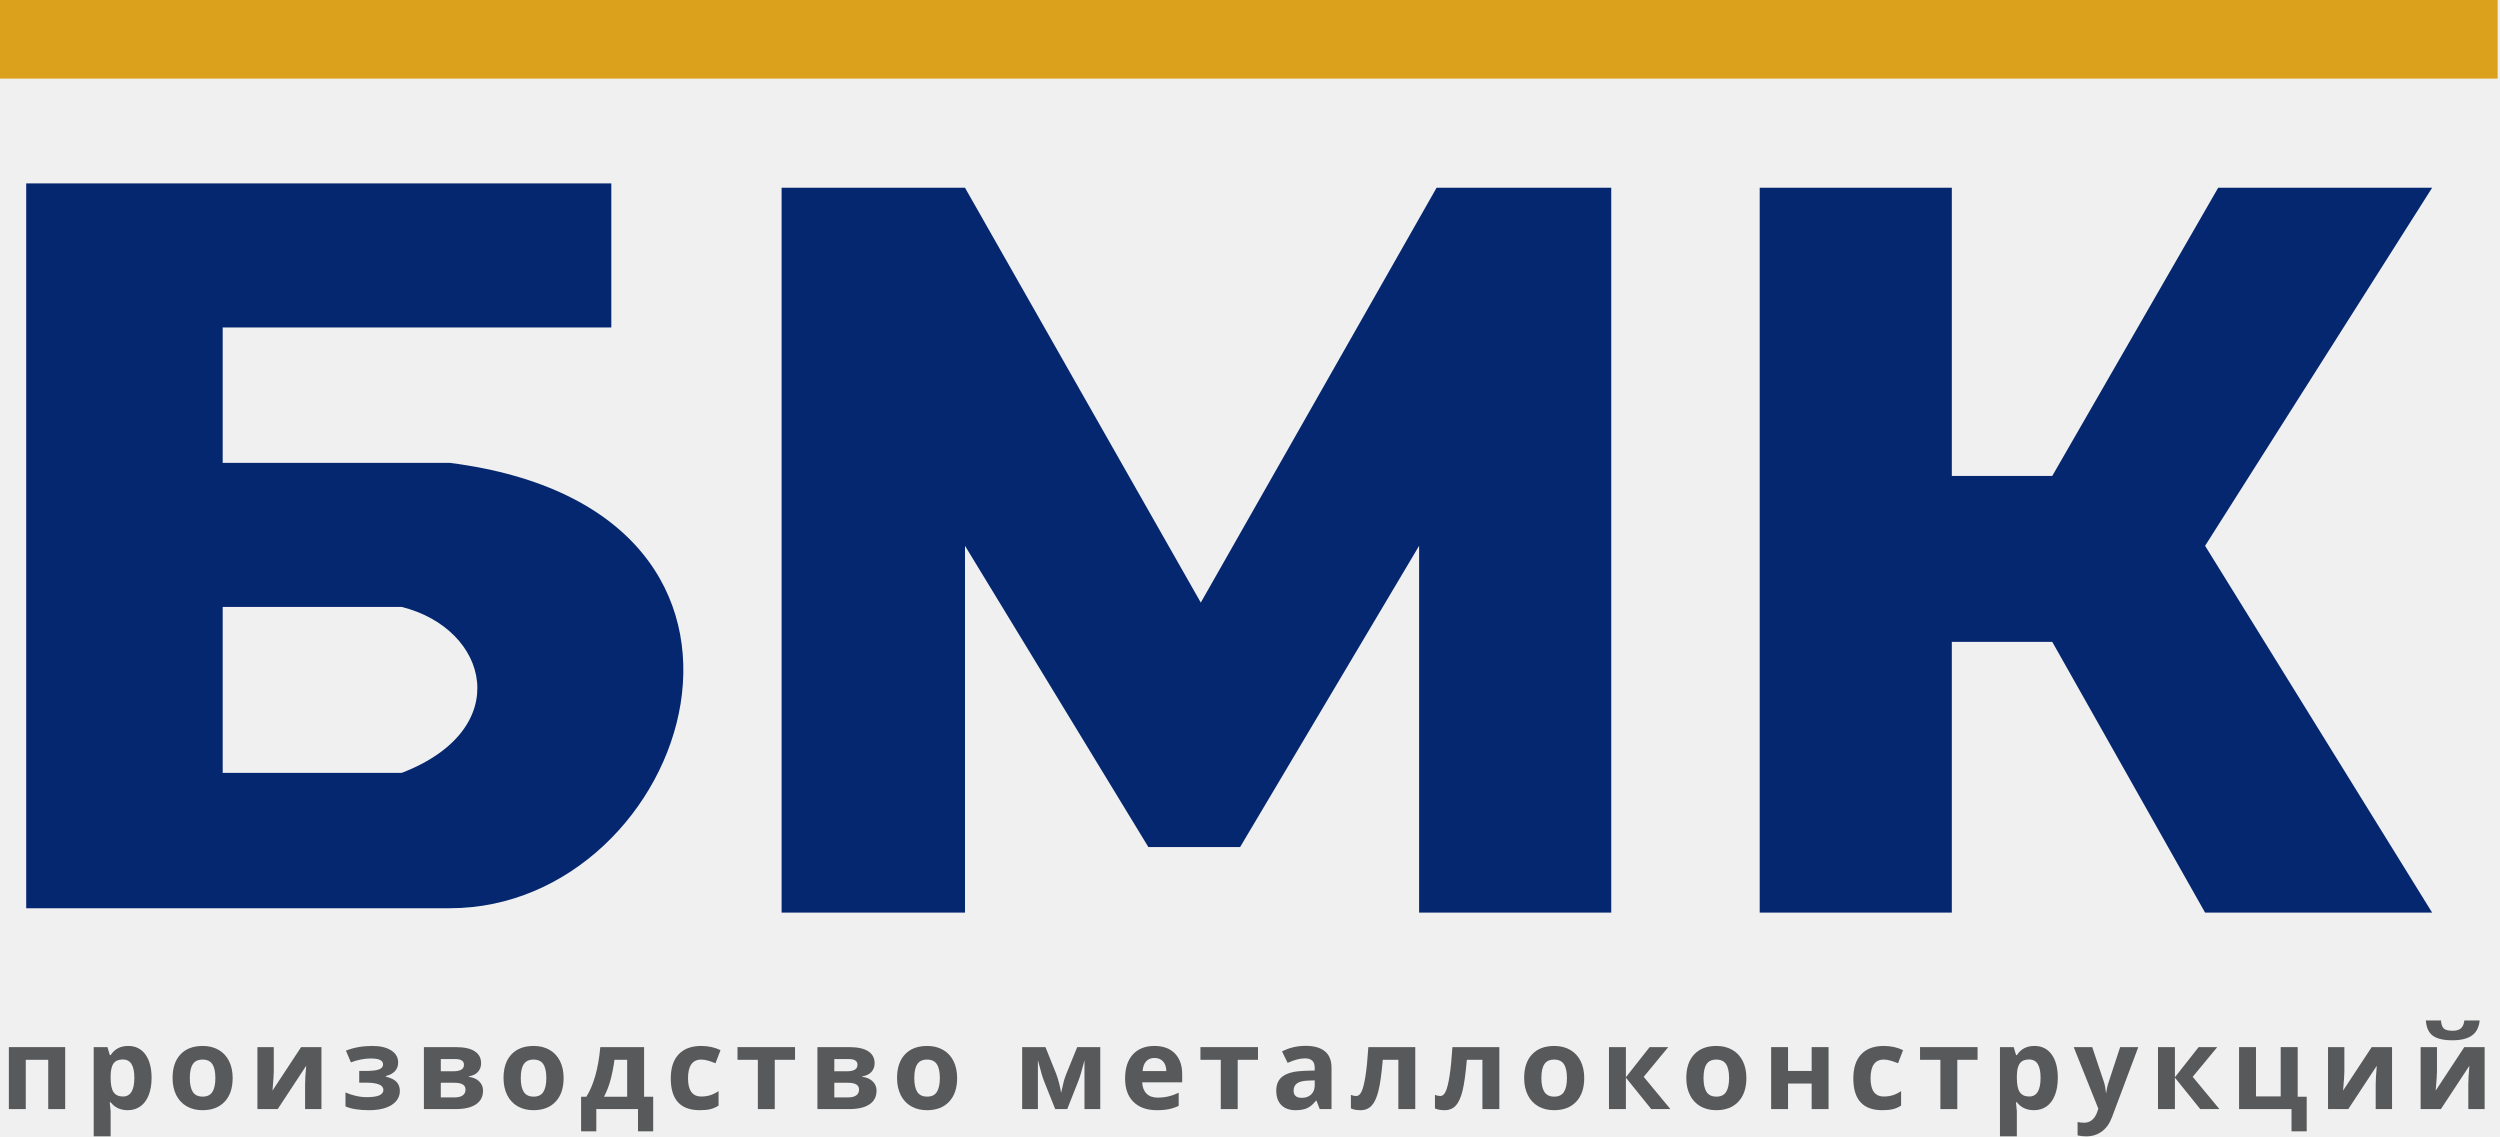
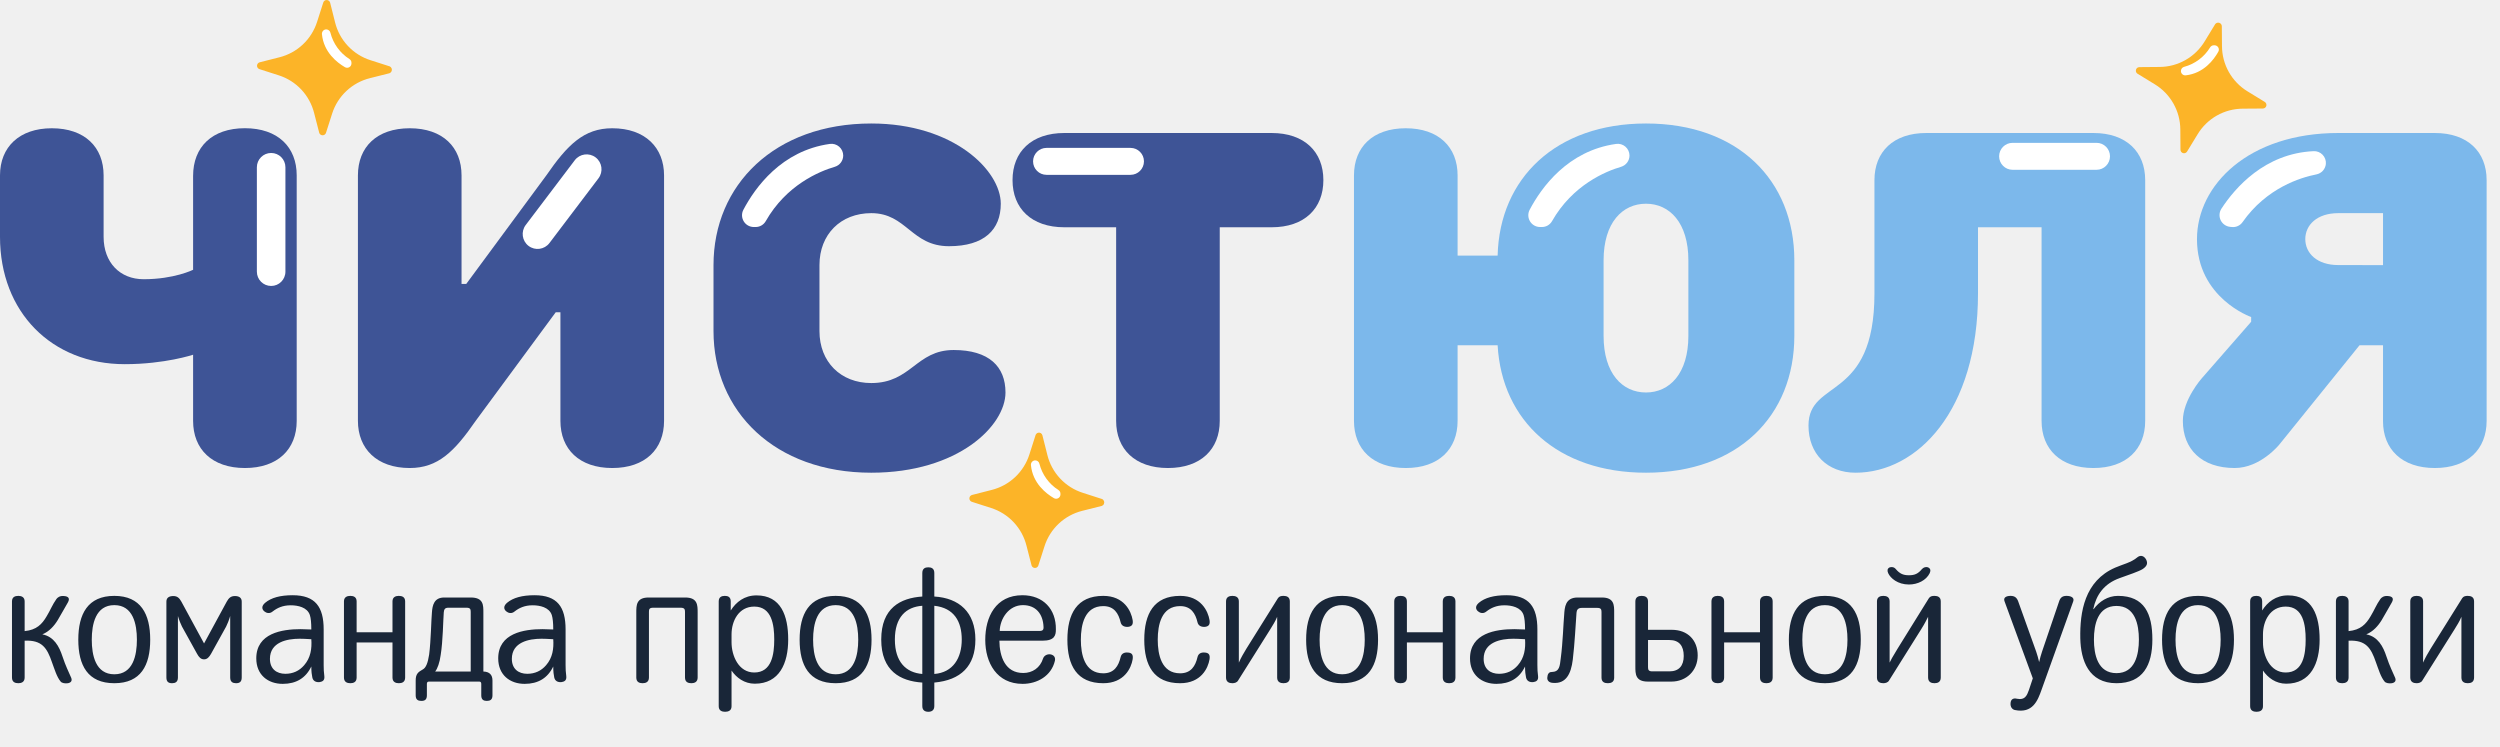
- <svg xmlns="http://www.w3.org/2000/svg" width="143" height="65" viewBox="0 0 143 65" fill="none">
-   <path d="M111.644 10.74H100.655V52.201H111.644V36.715H117.389L126.131 52.201H139.118L126.131 31.22L139.118 10.74H126.88L117.389 27.224H111.644V10.74Z" fill="#052770" />
-   <path d="M55.198 52.201H44.708V10.74H55.198L68.685 34.467L82.172 10.74H92.163V52.201H81.173V31.22L70.933 48.454H65.688L55.198 31.22V52.201Z" fill="#052770" />
-   <path fill-rule="evenodd" clip-rule="evenodd" d="M12.738 18.732H34.967V10.49H1.499V51.951H25.726C39.463 51.951 47.205 29.222 25.726 26.475H12.738V18.732ZM12.738 34.717V44.208H22.978C29.472 41.711 27.974 35.966 22.978 34.717H12.738Z" fill="#052770" />
-   <path d="M0 0V4.496H142.865V0H0Z" fill="#DBA11C" />
-   <path d="M3.729 59.895V63.44H2.759V60.621H1.474V63.44H0.507V59.895H3.729Z" fill="#58595A" />
-   <path d="M7.307 63.503C6.891 63.503 6.564 63.352 6.328 63.05H6.277C6.311 63.346 6.328 63.517 6.328 63.564V65H5.36V59.895H6.147L6.283 60.355H6.328C6.554 60.004 6.889 59.828 7.333 59.828C7.751 59.828 8.079 59.99 8.316 60.313C8.552 60.637 8.671 61.086 8.671 61.661C8.671 62.039 8.615 62.368 8.503 62.647C8.393 62.926 8.235 63.139 8.03 63.285C7.825 63.43 7.584 63.503 7.307 63.503ZM7.022 60.602C6.783 60.602 6.609 60.676 6.499 60.824C6.389 60.97 6.332 61.212 6.328 61.55V61.655C6.328 62.035 6.384 62.308 6.496 62.473C6.61 62.638 6.789 62.72 7.035 62.72C7.468 62.72 7.685 62.363 7.685 61.648C7.685 61.3 7.631 61.039 7.523 60.865C7.417 60.69 7.25 60.602 7.022 60.602Z" fill="#58595A" />
-   <path d="M10.857 61.661C10.857 62.012 10.914 62.277 11.028 62.457C11.145 62.637 11.333 62.727 11.593 62.727C11.851 62.727 12.036 62.638 12.148 62.46C12.262 62.281 12.319 62.014 12.319 61.661C12.319 61.31 12.262 61.047 12.148 60.872C12.034 60.696 11.847 60.608 11.587 60.608C11.329 60.608 11.143 60.696 11.028 60.872C10.914 61.045 10.857 61.308 10.857 61.661ZM13.308 61.661C13.308 62.238 13.156 62.69 12.852 63.015C12.547 63.341 12.123 63.503 11.58 63.503C11.24 63.503 10.94 63.429 10.68 63.281C10.42 63.131 10.22 62.917 10.08 62.638C9.941 62.359 9.871 62.033 9.871 61.661C9.871 61.082 10.022 60.632 10.325 60.31C10.627 59.989 11.052 59.828 11.599 59.828C11.94 59.828 12.24 59.902 12.5 60.05C12.76 60.198 12.96 60.411 13.099 60.688C13.239 60.965 13.308 61.289 13.308 61.661Z" fill="#58595A" />
-   <path d="M15.66 59.895V61.297C15.66 61.444 15.635 61.806 15.587 62.381L17.223 59.895H18.387V63.44H17.451V62.026C17.451 61.774 17.472 61.419 17.515 60.96L15.885 63.44H14.724V59.895H15.66Z" fill="#58595A" />
-   <path d="M20.903 61.258C21.269 61.258 21.527 61.229 21.68 61.17C21.834 61.111 21.911 61.016 21.911 60.887C21.911 60.773 21.855 60.688 21.743 60.631C21.631 60.574 21.446 60.545 21.188 60.545C21.026 60.545 20.84 60.565 20.633 60.605C20.428 60.645 20.241 60.7 20.072 60.77L19.787 60.095C20.038 60 20.282 59.932 20.519 59.892C20.756 59.849 21.02 59.828 21.312 59.828C21.754 59.828 22.108 59.913 22.374 60.082C22.64 60.251 22.774 60.48 22.774 60.77C22.774 61.17 22.538 61.43 22.067 61.55V61.582C22.356 61.654 22.562 61.756 22.685 61.889C22.81 62.02 22.872 62.193 22.872 62.406C22.872 62.622 22.802 62.813 22.663 62.98C22.523 63.147 22.321 63.276 22.057 63.367C21.793 63.458 21.482 63.503 21.125 63.503C20.533 63.503 20.078 63.43 19.761 63.285V62.486C19.943 62.57 20.142 62.637 20.358 62.685C20.575 62.734 20.785 62.758 20.988 62.758C21.303 62.758 21.539 62.723 21.696 62.654C21.852 62.582 21.93 62.48 21.93 62.349C21.93 62.205 21.848 62.1 21.683 62.032C21.518 61.962 21.264 61.928 20.922 61.928H20.548V61.258H20.903Z" fill="#58595A" />
-   <path d="M27.519 60.824C27.519 61.014 27.459 61.177 27.338 61.312C27.22 61.446 27.044 61.531 26.812 61.569V61.594C27.063 61.624 27.262 61.711 27.408 61.855C27.556 61.996 27.63 62.172 27.63 62.381C27.63 62.725 27.495 62.989 27.224 63.17C26.953 63.35 26.567 63.44 26.064 63.44H24.247V59.895H26.064C26.55 59.895 26.913 59.974 27.154 60.133C27.397 60.289 27.519 60.52 27.519 60.824ZM26.628 62.33C26.628 62.191 26.574 62.09 26.466 62.029C26.358 61.965 26.197 61.934 25.981 61.934H25.214V62.771H26C26.205 62.771 26.361 62.733 26.466 62.657C26.574 62.578 26.628 62.47 26.628 62.33ZM26.539 60.9C26.539 60.684 26.368 60.577 26.026 60.577H25.214V61.278H25.915C26.12 61.278 26.275 61.248 26.381 61.189C26.486 61.13 26.539 61.033 26.539 60.9Z" fill="#58595A" />
-   <path d="M29.788 61.661C29.788 62.012 29.845 62.277 29.959 62.457C30.075 62.637 30.264 62.727 30.523 62.727C30.781 62.727 30.966 62.638 31.078 62.46C31.193 62.281 31.25 62.014 31.25 61.661C31.25 61.31 31.193 61.047 31.078 60.872C30.964 60.696 30.777 60.608 30.517 60.608C30.259 60.608 30.073 60.696 29.959 60.872C29.845 61.045 29.788 61.308 29.788 61.661ZM32.239 61.661C32.239 62.238 32.087 62.69 31.782 63.015C31.478 63.341 31.054 63.503 30.511 63.503C30.171 63.503 29.87 63.429 29.61 63.281C29.35 63.131 29.151 62.917 29.011 62.638C28.872 62.359 28.802 62.033 28.802 61.661C28.802 61.082 28.953 60.632 29.255 60.31C29.558 59.989 29.982 59.828 30.53 59.828C30.87 59.828 31.17 59.902 31.43 60.05C31.69 60.198 31.89 60.411 32.03 60.688C32.169 60.965 32.239 61.289 32.239 61.661Z" fill="#58595A" />
-   <path d="M35.874 62.733V60.621H35.148C35.096 61.014 35.023 61.387 34.93 61.74C34.839 62.093 34.712 62.424 34.549 62.733H35.874ZM37.362 64.712H36.493V63.44H34.108V64.712H33.239V62.733H33.538C33.74 62.418 33.911 62.02 34.048 61.541C34.185 61.061 34.282 60.512 34.337 59.895H36.842V62.733H37.362V64.712Z" fill="#58595A" />
-   <path d="M40.024 63.503C38.92 63.503 38.368 62.898 38.368 61.687C38.368 61.084 38.519 60.624 38.819 60.307C39.119 59.988 39.549 59.828 40.109 59.828C40.519 59.828 40.887 59.909 41.213 60.069L40.927 60.818C40.775 60.756 40.633 60.707 40.502 60.669C40.371 60.629 40.24 60.608 40.109 60.608C39.606 60.608 39.355 60.966 39.355 61.68C39.355 62.373 39.606 62.72 40.109 62.72C40.295 62.72 40.468 62.696 40.626 62.647C40.785 62.596 40.943 62.518 41.102 62.413V63.24C40.945 63.34 40.787 63.408 40.626 63.446C40.468 63.484 40.267 63.503 40.024 63.503Z" fill="#58595A" />
-   <path d="M45.476 59.895V60.621H44.316V63.44H43.349V60.621H42.185V59.895H45.476Z" fill="#58595A" />
-   <path d="M50.028 60.824C50.028 61.014 49.968 61.177 49.847 61.312C49.729 61.446 49.553 61.531 49.321 61.569V61.594C49.572 61.624 49.771 61.711 49.917 61.855C50.065 61.996 50.139 62.172 50.139 62.381C50.139 62.725 50.004 62.989 49.733 63.17C49.463 63.35 49.076 63.44 48.573 63.44H46.756V59.895H48.573C49.059 59.895 49.422 59.974 49.663 60.133C49.907 60.289 50.028 60.52 50.028 60.824ZM49.137 62.33C49.137 62.191 49.083 62.09 48.975 62.029C48.867 61.965 48.706 61.934 48.49 61.934H47.723V62.771H48.509C48.714 62.771 48.87 62.733 48.975 62.657C49.083 62.578 49.137 62.47 49.137 62.33ZM49.048 60.9C49.048 60.684 48.877 60.577 48.535 60.577H47.723V61.278H48.424C48.629 61.278 48.784 61.248 48.89 61.189C48.995 61.13 49.048 61.033 49.048 60.9Z" fill="#58595A" />
-   <path d="M52.297 61.661C52.297 62.012 52.354 62.277 52.468 62.457C52.584 62.637 52.773 62.727 53.033 62.727C53.291 62.727 53.475 62.638 53.587 62.46C53.702 62.281 53.759 62.014 53.759 61.661C53.759 61.31 53.702 61.047 53.587 60.872C53.473 60.696 53.286 60.608 53.026 60.608C52.768 60.608 52.582 60.696 52.468 60.872C52.354 61.045 52.297 61.308 52.297 61.661ZM54.748 61.661C54.748 62.238 54.596 62.69 54.291 63.015C53.987 63.341 53.563 63.503 53.02 63.503C52.68 63.503 52.379 63.429 52.119 63.281C51.859 63.131 51.66 62.917 51.52 62.638C51.381 62.359 51.311 62.033 51.311 61.661C51.311 61.082 51.462 60.632 51.764 60.31C52.066 59.989 52.491 59.828 53.039 59.828C53.379 59.828 53.679 59.902 53.939 60.05C54.199 60.198 54.399 60.411 54.539 60.688C54.678 60.965 54.748 61.289 54.748 61.661Z" fill="#58595A" />
-   <path d="M62.935 63.44H62.032V60.647L61.981 60.843C61.867 61.289 61.764 61.626 61.673 61.855L61.046 63.44H60.358L59.72 61.842C59.629 61.609 59.532 61.283 59.428 60.862L59.368 60.647V63.44H58.468V59.895H59.8L60.408 61.407C60.472 61.57 60.53 61.757 60.583 61.969C60.638 62.18 60.675 62.361 60.694 62.511C60.763 62.194 60.817 61.967 60.855 61.829C60.896 61.69 60.939 61.562 60.985 61.446C61.032 61.329 61.242 60.812 61.616 59.895H62.935V63.44Z" fill="#58595A" />
-   <path d="M66.038 60.516C65.833 60.516 65.673 60.582 65.556 60.713C65.44 60.842 65.374 61.026 65.357 61.265H66.714C66.709 61.026 66.647 60.842 66.527 60.713C66.406 60.582 66.243 60.516 66.038 60.516ZM66.175 63.503C65.604 63.503 65.158 63.346 64.837 63.031C64.515 62.716 64.355 62.27 64.355 61.693C64.355 61.099 64.503 60.64 64.799 60.317C65.097 59.991 65.508 59.828 66.032 59.828C66.533 59.828 66.923 59.971 67.202 60.256C67.481 60.542 67.621 60.936 67.621 61.439V61.908H65.334C65.345 62.183 65.426 62.398 65.579 62.552C65.731 62.706 65.944 62.784 66.219 62.784C66.433 62.784 66.634 62.761 66.825 62.717C67.015 62.673 67.214 62.602 67.421 62.505V63.253C67.252 63.337 67.071 63.4 66.879 63.44C66.686 63.482 66.452 63.503 66.175 63.503Z" fill="#58595A" />
-   <path d="M71.957 59.895V60.621H70.796V63.44H69.829V60.621H68.665V59.895H71.957Z" fill="#58595A" />
-   <path d="M75.488 63.44L75.301 62.958H75.275C75.112 63.163 74.945 63.306 74.771 63.386C74.6 63.464 74.376 63.503 74.099 63.503C73.759 63.503 73.49 63.406 73.293 63.212C73.099 63.017 73.002 62.74 73.002 62.381C73.002 62.005 73.133 61.728 73.395 61.55C73.659 61.37 74.057 61.271 74.587 61.252L75.202 61.233V61.078C75.202 60.718 75.019 60.539 74.651 60.539C74.367 60.539 74.034 60.624 73.652 60.795L73.332 60.142C73.74 59.929 74.192 59.822 74.689 59.822C75.164 59.822 75.529 59.926 75.783 60.133C76.036 60.34 76.163 60.655 76.163 61.078V63.44H75.488ZM75.202 61.797L74.828 61.81C74.547 61.819 74.338 61.869 74.2 61.962C74.063 62.055 73.994 62.197 73.994 62.387C73.994 62.66 74.151 62.796 74.464 62.796C74.688 62.796 74.866 62.732 74.999 62.603C75.135 62.474 75.202 62.303 75.202 62.089V61.797Z" fill="#58595A" />
-   <path d="M80.953 63.44H79.986V60.621H79.095C79.027 61.414 78.945 62.006 78.847 62.397C78.75 62.786 78.62 63.068 78.457 63.243C78.297 63.417 78.085 63.503 77.823 63.503C77.599 63.503 77.415 63.469 77.272 63.402V62.628C77.375 62.67 77.479 62.692 77.582 62.692C77.703 62.692 77.803 62.605 77.883 62.432C77.966 62.258 78.039 61.97 78.102 61.566C78.168 61.16 78.224 60.603 78.27 59.895H80.953V63.44Z" fill="#58595A" />
-   <path d="M85.762 63.44H84.794V60.621H83.903C83.836 61.414 83.753 62.006 83.656 62.397C83.559 62.786 83.429 63.068 83.266 63.243C83.106 63.417 82.894 63.503 82.632 63.503C82.408 63.503 82.224 63.469 82.08 63.402V62.628C82.184 62.67 82.287 62.692 82.391 62.692C82.511 62.692 82.612 62.605 82.692 62.432C82.775 62.258 82.848 61.97 82.911 61.566C82.977 61.16 83.033 60.603 83.079 59.895H85.762V63.44Z" fill="#58595A" />
-   <path d="M88.167 61.661C88.167 62.012 88.224 62.277 88.338 62.457C88.454 62.637 88.642 62.727 88.903 62.727C89.16 62.727 89.345 62.638 89.457 62.46C89.572 62.281 89.629 62.014 89.629 61.661C89.629 61.31 89.572 61.047 89.457 60.872C89.343 60.696 89.156 60.608 88.896 60.608C88.638 60.608 88.452 60.696 88.338 60.872C88.224 61.045 88.167 61.308 88.167 61.661ZM90.618 61.661C90.618 62.238 90.466 62.69 90.161 63.015C89.857 63.341 89.433 63.503 88.89 63.503C88.549 63.503 88.249 63.429 87.989 63.281C87.729 63.131 87.529 62.917 87.39 62.638C87.251 62.359 87.181 62.033 87.181 61.661C87.181 61.082 87.332 60.632 87.634 60.31C87.936 59.989 88.361 59.828 88.909 59.828C89.249 59.828 89.549 59.902 89.809 60.05C90.069 60.198 90.269 60.411 90.409 60.688C90.548 60.965 90.618 61.289 90.618 61.661Z" fill="#58595A" />
-   <path d="M94.358 59.895H95.424L94.019 61.594L95.547 63.44H94.45L93.001 61.642V63.44H92.034V59.895H93.001V61.617L94.358 59.895Z" fill="#58595A" />
-   <path d="M97.442 61.661C97.442 62.012 97.499 62.277 97.613 62.457C97.729 62.637 97.918 62.727 98.177 62.727C98.435 62.727 98.62 62.638 98.732 62.46C98.847 62.281 98.904 62.014 98.904 61.661C98.904 61.31 98.847 61.047 98.732 60.872C98.618 60.696 98.431 60.608 98.171 60.608C97.913 60.608 97.727 60.696 97.613 60.872C97.499 61.045 97.442 61.308 97.442 61.661ZM99.893 61.661C99.893 62.238 99.741 62.69 99.436 63.015C99.132 63.341 98.708 63.503 98.165 63.503C97.825 63.503 97.524 63.429 97.264 63.281C97.004 63.131 96.805 62.917 96.665 62.638C96.525 62.359 96.456 62.033 96.456 61.661C96.456 61.082 96.607 60.632 96.909 60.31C97.212 59.989 97.636 59.828 98.184 59.828C98.524 59.828 98.824 59.902 99.084 60.05C99.344 60.198 99.544 60.411 99.684 60.688C99.823 60.965 99.893 61.289 99.893 61.661Z" fill="#58595A" />
-   <path d="M102.276 59.895V61.258H103.627V59.895H104.594V63.44H103.627V61.978H102.276V63.44H101.309V59.895H102.276Z" fill="#58595A" />
-   <path d="M107.665 63.503C106.562 63.503 106.01 62.898 106.01 61.687C106.01 61.084 106.16 60.624 106.46 60.307C106.76 59.988 107.19 59.828 107.751 59.828C108.161 59.828 108.529 59.909 108.854 60.069L108.569 60.818C108.417 60.756 108.275 60.707 108.144 60.669C108.013 60.629 107.882 60.608 107.751 60.608C107.248 60.608 106.996 60.966 106.996 61.68C106.996 62.373 107.248 62.72 107.751 62.72C107.937 62.72 108.109 62.696 108.267 62.647C108.426 62.596 108.585 62.518 108.743 62.413V63.24C108.587 63.34 108.428 63.408 108.267 63.446C108.109 63.484 107.908 63.503 107.665 63.503Z" fill="#58595A" />
-   <path d="M113.117 59.895V60.621H111.957V63.44H110.99V60.621H109.826V59.895H113.117Z" fill="#58595A" />
-   <path d="M116.344 63.503C115.928 63.503 115.601 63.352 115.364 63.05H115.313C115.347 63.346 115.364 63.517 115.364 63.564V65H114.397V59.895H115.183L115.32 60.355H115.364C115.59 60.004 115.925 59.828 116.369 59.828C116.788 59.828 117.116 59.99 117.352 60.313C117.589 60.637 117.707 61.086 117.707 61.661C117.707 62.039 117.651 62.368 117.539 62.647C117.429 62.926 117.272 63.139 117.067 63.285C116.862 63.43 116.621 63.503 116.344 63.503ZM116.059 60.602C115.82 60.602 115.645 60.676 115.535 60.824C115.425 60.97 115.368 61.212 115.364 61.55V61.655C115.364 62.035 115.42 62.308 115.532 62.473C115.646 62.638 115.826 62.72 116.071 62.72C116.505 62.72 116.721 62.363 116.721 61.648C116.721 61.3 116.667 61.039 116.56 60.865C116.454 60.69 116.287 60.602 116.059 60.602Z" fill="#58595A" />
-   <path d="M118.616 59.895H119.675L120.344 61.889C120.401 62.063 120.44 62.268 120.461 62.505H120.48C120.504 62.287 120.549 62.082 120.617 61.889L121.273 59.895H122.31L120.81 63.893C120.673 64.263 120.476 64.54 120.22 64.724C119.967 64.908 119.67 65 119.329 65C119.162 65 118.999 64.982 118.838 64.946V64.179C118.954 64.206 119.081 64.22 119.219 64.22C119.39 64.22 119.539 64.167 119.666 64.061C119.795 63.958 119.895 63.8 119.967 63.589L120.024 63.415L118.616 59.895Z" fill="#58595A" />
-   <path d="M125.762 59.895H126.827L125.422 61.594L126.951 63.44H125.854L124.405 61.642V63.44H123.437V59.895H124.405V61.617L125.762 59.895Z" fill="#58595A" />
-   <path d="M131.427 62.733H131.943V64.712H131.075V63.44H128.075V59.895H129.042V62.714H130.456V59.895H131.427V62.733Z" fill="#58595A" />
-   <path d="M134.098 59.895V61.297C134.098 61.444 134.074 61.806 134.025 62.381L135.661 59.895H136.825V63.44H135.89V62.026C135.89 61.774 135.911 61.419 135.953 60.96L134.323 63.44H133.163V59.895H134.098Z" fill="#58595A" />
-   <path d="M139.395 59.895V61.297C139.395 61.444 139.371 61.806 139.322 62.381L140.958 59.895H142.122V63.44H141.187V62.026C141.187 61.774 141.208 61.419 141.25 60.96L139.62 63.44H138.46V59.895H139.395ZM141.837 58.37C141.797 58.765 141.648 59.054 141.39 59.235C141.132 59.415 140.76 59.505 140.274 59.505C139.773 59.505 139.402 59.418 139.161 59.245C138.922 59.072 138.787 58.78 138.758 58.37H139.624C139.638 58.587 139.692 58.741 139.785 58.83C139.88 58.916 140.049 58.96 140.293 58.96C140.506 58.96 140.665 58.912 140.768 58.817C140.874 58.72 140.938 58.571 140.962 58.37H141.837Z" fill="#58595A" />
+ <svg xmlns="http://www.w3.org/2000/svg" width="154" height="46" viewBox="0 0 154 46" fill="none">
+   <g clip-path="url(#clip0_117_778)">
+     <path d="M18.277 10.805V25.926C18.277 27.67 17.117 28.83 15.086 28.83C13.056 28.83 11.895 27.667 11.895 25.926V21.851C11.895 21.851 10.154 22.433 7.687 22.433C3.192 22.433 0 19.235 0 14.584V10.805C0 9.061 1.189 7.901 3.192 7.901C5.222 7.901 6.382 9.064 6.382 10.805V14.584C6.382 16.183 7.398 17.2 8.849 17.2C10.734 17.2 11.895 16.619 11.895 16.619V10.834C11.895 9.061 13.055 7.898 15.086 7.898C17.118 7.898 18.277 9.061 18.277 10.805Z" fill="#3E5496" />
+     <path d="M28.72 17.491L33.653 10.805C34.958 8.915 35.973 7.901 37.714 7.901C39.745 7.901 40.906 9.093 40.906 10.805V25.926C40.906 27.67 39.745 28.83 37.714 28.83C35.684 28.83 34.522 27.667 34.522 25.926V19.235H34.233L29.301 25.926C27.995 27.816 26.98 28.83 25.239 28.83C23.208 28.83 22.048 27.637 22.048 25.926V10.805C22.048 9.061 23.208 7.901 25.239 7.901C27.27 7.901 28.431 9.064 28.431 10.805V17.491H28.72Z" fill="#3E5496" />
+     <path d="M43.952 16.328C43.952 11.387 47.723 7.607 53.67 7.607C58.747 7.607 61.648 10.51 61.648 12.549C61.648 14.148 60.633 15.166 58.457 15.166C56.136 15.166 55.846 13.13 53.67 13.13C51.784 13.13 50.479 14.439 50.479 16.328V20.398C50.479 22.288 51.784 23.596 53.67 23.596C56.136 23.596 56.426 21.561 58.747 21.561C60.92 21.561 61.938 22.578 61.938 24.177C61.938 26.212 59.04 29.119 53.67 29.119C47.723 29.119 43.952 25.34 43.952 20.398V16.328Z" fill="#3E5496" />
+     <path d="M65.564 14C63.534 14 62.372 12.836 62.372 11.096C62.372 9.356 63.534 8.193 65.564 8.193H78.329C80.359 8.193 81.52 9.355 81.52 11.096C81.52 12.838 80.359 14 78.329 14H75.136V25.926C75.136 27.67 73.976 28.83 71.945 28.83C69.915 28.83 68.754 27.667 68.754 25.926V14H65.564Z" fill="#3E5496" />
+     <path d="M89.788 15.746H92.254C92.37 10.976 95.852 7.607 101.392 7.607C107.049 7.607 110.531 11.095 110.531 16.038V20.689C110.531 25.63 107.049 29.119 101.392 29.119C95.967 29.119 92.515 25.922 92.254 21.27H89.788V25.926C89.788 27.67 88.628 28.83 86.596 28.83C84.564 28.83 83.405 27.667 83.405 25.926V10.805C83.405 9.061 84.566 7.901 86.596 7.901C88.627 7.901 89.788 9.064 89.788 10.805V15.746ZM98.781 20.689C98.781 23.014 99.942 24.177 101.392 24.177C102.843 24.177 104.004 23.014 104.004 20.689V16.038C104.004 13.712 102.842 12.549 101.392 12.549C99.942 12.549 98.781 13.712 98.781 16.038V20.689Z" fill="#7CB8EB" />
+     <path d="M114.301 29.119C112.562 29.119 111.403 27.956 111.403 26.215C111.403 23.312 115.466 24.763 115.466 18.076V11.096C115.466 9.352 116.626 8.193 118.656 8.193H128.953C130.983 8.193 132.144 9.355 132.144 11.096V25.926C132.144 27.67 130.983 28.83 128.953 28.83C126.922 28.83 125.761 27.667 125.761 25.926V14H121.845V18.069C121.845 25.34 118.074 29.119 114.301 29.119Z" fill="#7CB8EB" />
+     <path d="M149.985 8.193C152.015 8.193 153.176 9.355 153.176 11.096V25.926C153.176 27.67 152.015 28.83 149.985 28.83C147.954 28.83 146.794 27.667 146.794 25.952V21.27H145.345L140.412 27.378C140.412 27.378 139.25 28.83 137.656 28.83C135.624 28.83 134.464 27.667 134.464 25.926C134.464 24.617 135.624 23.309 135.624 23.309L138.671 19.821V19.529C138.671 19.529 135.334 18.367 135.334 14.733C135.334 11.391 138.526 8.193 144.038 8.193H149.985ZM146.794 16.332V13.13H144.038C142.732 13.13 142.006 13.856 142.006 14.729C142.006 15.602 142.731 16.328 144.038 16.328L146.794 16.332Z" fill="#7CB8EB" />
+     <path d="M139.509 6.278L138.448 5.628C137.97 5.337 137.574 4.928 137.299 4.441C137.023 3.953 136.877 3.402 136.874 2.841L136.864 1.597C136.859 1.552 136.84 1.509 136.811 1.475C136.781 1.44 136.742 1.415 136.699 1.403C136.655 1.391 136.609 1.392 136.566 1.407C136.523 1.421 136.485 1.448 136.457 1.484L135.809 2.547C135.519 3.026 135.111 3.423 134.624 3.699C134.137 3.975 133.588 4.122 133.028 4.124L131.786 4.135C131.758 4.135 131.729 4.141 131.703 4.152C131.676 4.163 131.652 4.179 131.632 4.2C131.611 4.22 131.595 4.245 131.584 4.271C131.574 4.298 131.568 4.327 131.568 4.356C131.568 4.393 131.578 4.43 131.596 4.462C131.614 4.495 131.64 4.522 131.672 4.542L132.733 5.191C133.212 5.482 133.607 5.891 133.883 6.379C134.159 6.867 134.305 7.417 134.308 7.978L134.317 9.222C134.317 9.27 134.333 9.317 134.362 9.355C134.391 9.393 134.432 9.42 134.478 9.433C134.524 9.446 134.573 9.443 134.617 9.425C134.661 9.408 134.699 9.376 134.724 9.335L135.373 8.271C135.663 7.792 136.071 7.395 136.557 7.119C137.044 6.843 137.594 6.697 138.153 6.694L139.395 6.685C139.443 6.684 139.489 6.669 139.527 6.639C139.565 6.61 139.593 6.57 139.605 6.524C139.618 6.478 139.615 6.429 139.598 6.384C139.58 6.34 139.549 6.302 139.508 6.277L139.509 6.278Z" fill="#FCB428" />
+     <path d="M63.959 34.844L64.339 33.658C64.507 33.123 64.81 32.641 65.218 32.258C65.626 31.874 66.125 31.602 66.668 31.467L67.874 31.163C67.931 31.142 67.977 31.099 68.001 31.043C68.026 30.988 68.029 30.925 68.008 30.869C67.997 30.84 67.981 30.814 67.96 30.792C67.94 30.77 67.915 30.752 67.888 30.74L66.704 30.359C66.17 30.19 65.689 29.887 65.306 29.478C64.923 29.069 64.651 28.569 64.517 28.025L64.213 26.817C64.199 26.76 64.163 26.712 64.114 26.681C64.064 26.651 64.004 26.642 63.947 26.656C63.911 26.666 63.878 26.684 63.851 26.71C63.823 26.735 63.803 26.768 63.791 26.803L63.412 27.99C63.243 28.524 62.94 29.006 62.532 29.39C62.124 29.774 61.625 30.046 61.082 30.181L59.88 30.489C59.834 30.5 59.792 30.527 59.762 30.564C59.732 30.601 59.715 30.648 59.714 30.695C59.712 30.743 59.726 30.79 59.754 30.829C59.782 30.869 59.821 30.898 59.867 30.912L61.051 31.292C61.583 31.461 62.064 31.765 62.446 32.173C62.828 32.582 63.1 33.081 63.234 33.625L63.545 34.833C63.559 34.877 63.586 34.914 63.622 34.942C63.658 34.969 63.702 34.985 63.748 34.986C63.793 34.987 63.838 34.974 63.876 34.949C63.914 34.924 63.943 34.887 63.959 34.844Z" fill="#FCB428" />
+     <path d="M20.078 8.193L20.457 7.006C20.626 6.472 20.929 5.989 21.337 5.606C21.745 5.222 22.244 4.95 22.787 4.815L23.993 4.511C24.049 4.49 24.095 4.447 24.12 4.392C24.145 4.336 24.148 4.273 24.126 4.217C24.106 4.161 24.064 4.115 24.011 4.09L22.826 3.71C22.293 3.541 21.812 3.237 21.429 2.828C21.046 2.42 20.774 1.919 20.64 1.375L20.337 0.167C20.322 0.11 20.286 0.062 20.236 0.032C20.187 0.002 20.127 -0.008 20.07 0.006C20.034 0.016 20.001 0.034 19.974 0.06C19.946 0.086 19.926 0.118 19.914 0.154L19.535 1.34C19.366 1.874 19.063 2.357 18.655 2.74C18.247 3.124 17.748 3.396 17.205 3.531L15.999 3.837C15.953 3.849 15.911 3.875 15.881 3.912C15.851 3.95 15.834 3.996 15.832 4.044C15.831 4.091 15.845 4.139 15.873 4.178C15.9 4.217 15.94 4.246 15.986 4.26L17.17 4.64C17.702 4.809 18.183 5.113 18.565 5.521C18.947 5.93 19.218 6.43 19.353 6.973L19.664 8.181C19.678 8.225 19.705 8.263 19.741 8.29C19.777 8.317 19.821 8.333 19.867 8.334C19.912 8.335 19.957 8.322 19.995 8.297C20.032 8.272 20.061 8.235 20.078 8.193Z" fill="#FCB428" />
+     <path d="M35.404 9.873L32.384 13.86C32.078 14.264 32.157 14.841 32.56 15.148C32.964 15.455 33.539 15.376 33.846 14.971L36.866 10.985C37.172 10.58 37.094 10.003 36.69 9.696C36.286 9.389 35.711 9.469 35.404 9.873Z" fill="white" />
+     <path d="M69.64 9.11H64.465C64.008 9.11 63.637 9.482 63.637 9.94C63.637 10.398 64.008 10.77 64.465 10.77H69.64C70.097 10.77 70.468 10.398 70.468 9.94C70.468 9.482 70.097 9.11 69.64 9.11Z" fill="white" />
+     <path d="M129.148 8.799H123.974C123.516 8.799 123.146 9.171 123.146 9.629C123.146 10.087 123.516 10.459 123.974 10.459H129.148C129.606 10.459 129.976 10.087 129.976 9.629C129.976 9.171 129.606 8.799 129.148 8.799Z" fill="white" />
+     <path d="M15.823 10.304V16.734C15.823 17.221 16.217 17.615 16.703 17.615C17.189 17.615 17.582 17.221 17.582 16.734V10.304C17.582 9.817 17.189 9.423 16.703 9.423C16.217 9.423 15.823 9.817 15.823 10.304Z" fill="white" />
+     <path d="M45.79 12.926C46.514 11.553 48.137 9.285 51.114 8.866C51.217 8.851 51.321 8.858 51.421 8.887C51.52 8.916 51.612 8.966 51.691 9.034C51.769 9.102 51.832 9.186 51.876 9.28C51.919 9.374 51.942 9.476 51.942 9.58C51.942 9.736 51.891 9.888 51.798 10.013C51.705 10.138 51.574 10.229 51.425 10.274C50.476 10.553 48.441 11.388 47.167 13.627C47.104 13.736 47.014 13.826 46.904 13.889C46.795 13.952 46.672 13.985 46.546 13.984H46.427C46.303 13.983 46.182 13.95 46.075 13.889C45.967 13.828 45.877 13.74 45.813 13.633C45.749 13.527 45.713 13.407 45.709 13.283C45.705 13.159 45.733 13.036 45.79 12.926Z" fill="white" />
+     <path d="M94.225 12.926C94.949 11.553 96.572 9.285 99.549 8.866C99.652 8.851 99.756 8.858 99.856 8.887C99.955 8.916 100.047 8.966 100.126 9.034C100.204 9.102 100.267 9.186 100.31 9.28C100.354 9.374 100.377 9.476 100.377 9.58C100.377 9.736 100.326 9.888 100.233 10.013C100.14 10.138 100.009 10.229 99.86 10.274C98.911 10.553 96.876 11.388 95.602 13.627C95.539 13.736 95.448 13.826 95.34 13.889C95.231 13.952 95.107 13.985 94.981 13.984H94.862C94.738 13.983 94.617 13.95 94.509 13.889C94.402 13.828 94.312 13.74 94.248 13.633C94.184 13.527 94.148 13.407 94.144 13.283C94.14 13.159 94.168 13.036 94.225 12.926Z" fill="white" />
+     <path d="M21.247 4.138C20.752 3.849 19.941 3.215 19.831 2.107C19.827 2.069 19.832 2.031 19.844 1.994C19.856 1.958 19.876 1.924 19.902 1.896C19.928 1.868 19.96 1.846 19.995 1.831C20.03 1.816 20.068 1.809 20.107 1.811C20.165 1.814 20.22 1.836 20.265 1.873C20.31 1.91 20.341 1.961 20.354 2.018C20.523 2.689 20.943 3.269 21.527 3.639C21.566 3.664 21.598 3.699 21.62 3.74C21.641 3.781 21.652 3.828 21.65 3.874V3.917C21.648 3.963 21.634 4.008 21.61 4.048C21.586 4.087 21.552 4.12 21.511 4.142C21.471 4.164 21.425 4.176 21.379 4.175C21.332 4.174 21.287 4.161 21.247 4.138Z" fill="white" />
+     <path d="M64.921 30.686C64.426 30.398 63.615 29.763 63.506 28.655C63.502 28.617 63.506 28.579 63.518 28.542C63.53 28.506 63.55 28.472 63.576 28.444C63.602 28.416 63.634 28.394 63.669 28.379C63.705 28.364 63.743 28.358 63.781 28.359C63.839 28.362 63.895 28.384 63.939 28.421C63.984 28.459 64.015 28.509 64.028 28.566C64.198 29.237 64.617 29.817 65.201 30.187C65.24 30.212 65.272 30.247 65.294 30.288C65.316 30.33 65.326 30.376 65.324 30.422V30.465C65.322 30.511 65.309 30.556 65.284 30.596C65.26 30.635 65.226 30.668 65.185 30.69C65.145 30.712 65.099 30.724 65.053 30.723C65.007 30.722 64.961 30.709 64.921 30.686Z" fill="white" />
+     <path d="M136.646 3.189C136.367 3.69 135.747 4.514 134.644 4.641C134.606 4.645 134.567 4.642 134.531 4.63C134.494 4.619 134.461 4.599 134.432 4.573C134.404 4.548 134.382 4.516 134.366 4.481C134.351 4.446 134.344 4.407 134.345 4.369C134.346 4.311 134.366 4.256 134.401 4.21C134.437 4.165 134.487 4.133 134.542 4.118C135.211 3.939 135.785 3.508 136.145 2.916C136.169 2.876 136.203 2.844 136.244 2.822C136.285 2.799 136.331 2.788 136.377 2.79H136.42C136.466 2.79 136.511 2.803 136.551 2.827C136.591 2.85 136.624 2.884 136.647 2.924C136.67 2.965 136.682 3.01 136.682 3.057C136.682 3.103 136.67 3.149 136.646 3.189Z" fill="white" />
+     <path d="M136.837 12.859C137.685 11.559 139.512 9.452 142.516 9.312C142.619 9.306 142.722 9.324 142.818 9.362C142.915 9.4 143.001 9.458 143.073 9.533C143.145 9.608 143.2 9.697 143.234 9.795C143.269 9.892 143.282 9.996 143.273 10.1C143.258 10.255 143.193 10.401 143.089 10.517C142.984 10.633 142.845 10.711 142.693 10.742C141.722 10.932 139.619 11.571 138.139 13.686C138.066 13.789 137.967 13.871 137.852 13.923C137.738 13.976 137.611 13.997 137.486 13.984L137.37 13.973C137.247 13.96 137.13 13.916 137.029 13.844C136.928 13.773 136.847 13.677 136.793 13.565C136.74 13.454 136.716 13.33 136.724 13.207C136.731 13.083 136.77 12.963 136.837 12.859Z" fill="white" />
+     <path d="M1.518 37.046C1.518 36.776 1.318 36.706 1.128 36.706C0.928 36.706 0.738 36.776 0.738 37.046V41.736C0.738 42.016 0.928 42.086 1.128 42.086C1.318 42.086 1.518 42.016 1.518 41.736V39.466C2.588 39.416 2.898 39.916 3.198 40.786C3.358 41.216 3.498 41.706 3.738 41.986C3.808 42.076 4.008 42.116 4.188 42.086C4.378 42.046 4.458 41.936 4.388 41.756C4.188 41.286 4.068 41.086 3.848 40.436C3.648 39.826 3.328 39.216 2.608 39.076C3.028 38.906 3.338 38.556 3.558 38.196C3.778 37.836 3.968 37.466 4.178 37.116C4.328 36.856 4.208 36.736 3.948 36.716C3.678 36.686 3.538 36.816 3.478 36.896C3.228 37.246 3.088 37.616 2.878 37.956C2.588 38.456 2.248 38.806 1.518 38.876V37.046ZM4.823 39.406C4.823 40.986 5.403 42.086 7.043 42.086C8.673 42.086 9.253 40.986 9.253 39.406C9.253 37.826 8.673 36.706 7.043 36.706C5.403 36.706 4.823 37.826 4.823 39.406ZM8.433 39.406C8.433 40.356 8.203 41.536 7.043 41.536C5.883 41.536 5.653 40.356 5.653 39.406C5.653 38.456 5.883 37.276 7.043 37.276C8.203 37.276 8.433 38.456 8.433 39.406ZM12.57 40.616C12.77 40.616 12.89 40.466 13 40.276L13.93 38.596C14 38.456 14.11 38.196 14.18 37.946V41.736C14.18 42.016 14.35 42.086 14.54 42.086C14.74 42.086 14.89 42.016 14.89 41.736V37.056C14.89 36.796 14.69 36.716 14.47 36.716C14.21 36.716 14.09 36.846 13.97 37.056L12.57 39.636L11.17 37.056C11.05 36.846 10.93 36.716 10.68 36.716C10.45 36.716 10.25 36.796 10.25 37.056V41.736C10.25 42.016 10.4 42.086 10.6 42.086C10.79 42.086 10.96 42.016 10.96 41.736V37.946C11.03 38.196 11.14 38.456 11.21 38.596L12.14 40.276C12.25 40.476 12.37 40.616 12.57 40.616ZM19.238 41.726C19.277 41.936 19.448 42.046 19.698 42.016C19.867 41.986 20.017 41.916 19.977 41.626C19.948 41.426 19.938 41.206 19.938 40.976V38.776C19.938 37.386 19.427 36.666 18.027 36.666C17.267 36.666 16.707 36.816 16.328 37.136C16.087 37.346 16.137 37.536 16.277 37.656C16.407 37.766 16.608 37.826 16.797 37.666C17.067 37.456 17.407 37.286 17.907 37.286C18.348 37.286 18.927 37.406 19.087 37.886C19.148 38.076 19.177 38.366 19.177 38.776C18.878 38.766 18.648 38.756 18.517 38.756C17.367 38.756 15.787 39.006 15.787 40.556C15.787 41.576 16.508 42.126 17.418 42.126C18.247 42.126 18.837 41.766 19.177 41.056C19.177 41.386 19.207 41.576 19.238 41.726ZM19.177 39.376C19.218 39.956 19.137 40.516 18.738 40.976C18.438 41.326 18.047 41.506 17.578 41.506C17.038 41.506 16.628 41.206 16.628 40.586C16.628 39.556 17.677 39.346 18.457 39.346C18.617 39.346 18.858 39.356 19.177 39.376ZM21.968 37.046C21.968 36.776 21.777 36.706 21.578 36.706C21.387 36.706 21.188 36.776 21.188 37.046V41.736C21.188 42.016 21.387 42.086 21.578 42.086C21.777 42.086 21.968 42.016 21.968 41.736V39.576H24.177V41.736C24.177 42.016 24.378 42.086 24.567 42.086C24.767 42.086 24.957 42.016 24.957 41.736V37.046C24.957 36.776 24.767 36.706 24.567 36.706C24.378 36.706 24.177 36.776 24.177 37.046V38.946H21.968V37.046ZM26.806 41.366C26.946 41.196 27.086 40.816 27.146 40.346C27.286 39.486 27.296 38.226 27.336 37.726C27.356 37.556 27.386 37.436 27.616 37.436H28.736C28.966 37.436 28.996 37.526 28.996 37.696V41.366H26.806ZM27.366 36.806C26.736 36.806 26.636 37.286 26.606 37.736C26.566 38.136 26.546 39.456 26.436 40.316C26.356 40.846 26.236 41.136 26.046 41.236C25.766 41.396 25.606 41.506 25.606 41.916V42.836C25.606 43.106 25.756 43.176 25.956 43.176C26.156 43.176 26.296 43.106 26.296 42.836V42.136C26.296 41.976 26.396 41.986 26.456 41.986H29.486C29.546 41.986 29.646 41.976 29.646 42.136V42.836C29.646 43.106 29.796 43.176 29.986 43.176C30.186 43.176 30.336 43.106 30.336 42.836V41.916C30.336 41.576 30.156 41.376 29.776 41.366V37.736C29.776 37.276 29.786 36.806 28.996 36.806H27.366ZM34.14 41.726C34.18 41.936 34.35 42.046 34.6 42.016C34.77 41.986 34.92 41.916 34.88 41.626C34.85 41.426 34.84 41.206 34.84 40.976V38.776C34.84 37.386 34.33 36.666 32.93 36.666C32.17 36.666 31.61 36.816 31.23 37.136C30.99 37.346 31.04 37.536 31.18 37.656C31.31 37.766 31.51 37.826 31.7 37.666C31.97 37.456 32.31 37.286 32.81 37.286C33.25 37.286 33.83 37.406 33.99 37.886C34.05 38.076 34.08 38.366 34.08 38.776C33.78 38.766 33.55 38.756 33.42 38.756C32.27 38.756 30.69 39.006 30.69 40.556C30.69 41.576 31.41 42.126 32.32 42.126C33.15 42.126 33.74 41.766 34.08 41.056C34.08 41.386 34.11 41.576 34.14 41.726ZM34.08 39.376C34.12 39.956 34.04 40.516 33.64 40.976C33.34 41.326 32.95 41.506 32.48 41.506C31.94 41.506 31.53 41.206 31.53 40.586C31.53 39.556 32.58 39.346 33.36 39.346C33.52 39.346 33.76 39.356 34.08 39.376ZM42.206 36.806H39.956C39.196 36.806 39.196 37.286 39.196 37.736V41.736C39.196 42.016 39.386 42.086 39.586 42.086C39.776 42.086 39.975 42.016 39.975 41.736V37.686C39.975 37.526 40.005 37.436 40.236 37.436H41.925C42.156 37.436 42.196 37.526 42.196 37.686V41.736C42.196 42.016 42.386 42.086 42.586 42.086C42.776 42.086 42.975 42.016 42.975 41.736V37.736C42.975 37.276 42.975 36.806 42.206 36.806ZM45.013 37.046C45.013 36.776 44.843 36.706 44.653 36.706C44.453 36.706 44.273 36.776 44.273 37.046V43.506C44.273 43.776 44.473 43.846 44.663 43.846C44.863 43.846 45.063 43.776 45.063 43.506V41.306C45.363 41.746 45.853 42.116 46.493 42.116C48.013 42.116 48.553 40.856 48.553 39.396C48.553 37.936 48.113 36.676 46.603 36.676C45.853 36.676 45.343 37.086 45.013 37.606V37.046ZM45.063 39.566V39.076C45.063 38.256 45.503 37.366 46.463 37.366C47.543 37.366 47.693 38.496 47.693 39.396C47.693 40.296 47.543 41.426 46.463 41.426C45.493 41.426 45.063 40.386 45.063 39.566ZM49.257 39.406C49.257 40.986 49.837 42.086 51.477 42.086C53.107 42.086 53.687 40.986 53.687 39.406C53.687 37.826 53.107 36.706 51.477 36.706C49.837 36.706 49.257 37.826 49.257 39.406ZM52.867 39.406C52.867 40.356 52.637 41.536 51.477 41.536C50.317 41.536 50.087 40.356 50.087 39.406C50.087 38.456 50.317 37.276 51.477 37.276C52.637 37.276 52.867 38.456 52.867 39.406ZM57.554 36.746V35.296C57.554 35.016 57.374 34.946 57.184 34.946C56.994 34.946 56.814 35.016 56.814 35.296V36.746C55.464 36.836 54.284 37.456 54.284 39.396C54.284 41.336 55.464 41.956 56.814 42.046V43.496C56.814 43.766 56.994 43.846 57.184 43.846C57.374 43.846 57.554 43.766 57.554 43.496V42.046C59.184 41.896 60.084 41.036 60.084 39.396C60.084 37.706 59.074 36.836 57.554 36.746ZM56.814 37.316V41.516C55.814 41.436 55.124 40.776 55.124 39.396C55.124 38.016 55.814 37.386 56.814 37.316ZM57.554 41.516V37.316C58.764 37.446 59.244 38.276 59.244 39.396C59.244 40.526 58.714 41.426 57.554 41.516ZM64.282 38.626C64.292 38.816 64.202 38.856 64.072 38.866H61.582C61.602 38.106 62.142 37.276 63.012 37.276C63.792 37.276 64.252 37.796 64.282 38.626ZM64.982 40.706C65.032 40.476 64.902 40.336 64.692 40.306C64.502 40.286 64.312 40.386 64.252 40.566C64.072 41.136 63.602 41.456 63.032 41.456C61.922 41.456 61.572 40.456 61.562 39.466H64.222C64.972 39.466 65.042 39.126 65.042 38.776C65.062 37.526 64.262 36.666 62.982 36.666C61.342 36.666 60.692 37.996 60.692 39.416C60.692 40.826 61.402 42.126 62.992 42.126C63.902 42.126 64.762 41.636 64.982 40.706ZM65.751 39.406C65.751 40.986 66.331 42.086 67.961 42.086C69.251 42.086 69.681 41.156 69.771 40.616C69.811 40.346 69.741 40.216 69.481 40.196C69.241 40.176 69.081 40.266 69.031 40.476C68.901 41.026 68.631 41.476 67.961 41.476C66.811 41.476 66.581 40.326 66.581 39.406C66.581 38.486 66.811 37.336 67.961 37.336C68.631 37.336 68.901 37.786 69.031 38.336C69.081 38.536 69.241 38.626 69.481 38.616C69.741 38.586 69.811 38.456 69.771 38.196C69.681 37.656 69.251 36.706 67.961 36.706C66.331 36.706 65.751 37.826 65.751 39.406ZM70.487 39.406C70.487 40.986 71.067 42.086 72.697 42.086C73.987 42.086 74.417 41.156 74.507 40.616C74.547 40.346 74.477 40.216 74.217 40.196C73.977 40.176 73.817 40.266 73.767 40.476C73.637 41.026 73.367 41.476 72.697 41.476C71.547 41.476 71.317 40.326 71.317 39.406C71.317 38.486 71.547 37.336 72.697 37.336C73.367 37.336 73.637 37.786 73.767 38.336C73.817 38.536 73.977 38.626 74.217 38.616C74.477 38.586 74.547 38.456 74.507 38.196C74.417 37.656 73.987 36.706 72.697 36.706C71.067 36.706 70.487 37.826 70.487 39.406ZM79.453 37.046C79.453 36.776 79.263 36.706 79.063 36.706C78.933 36.706 78.803 36.726 78.723 36.846L76.773 39.966C76.633 40.196 76.443 40.516 76.313 40.816V37.046C76.313 36.776 76.113 36.706 75.913 36.706C75.723 36.706 75.523 36.776 75.523 37.046V41.736C75.523 42.016 75.723 42.086 75.913 42.086C76.043 42.086 76.193 42.046 76.263 41.926L78.243 38.776C78.393 38.526 78.563 38.276 78.673 37.996V41.736C78.673 42.016 78.873 42.086 79.063 42.086C79.263 42.086 79.453 42.016 79.453 41.736V37.046ZM80.458 39.406C80.458 40.986 81.038 42.086 82.678 42.086C84.308 42.086 84.888 40.986 84.888 39.406C84.888 37.826 84.308 36.706 82.678 36.706C81.038 36.706 80.458 37.826 80.458 39.406ZM84.068 39.406C84.068 40.356 83.838 41.536 82.678 41.536C81.518 41.536 81.288 40.356 81.288 39.406C81.288 38.456 81.518 37.276 82.678 37.276C83.838 37.276 84.068 38.456 84.068 39.406ZM86.665 37.046C86.665 36.776 86.475 36.706 86.275 36.706C86.085 36.706 85.885 36.776 85.885 37.046V41.736C85.885 42.016 86.085 42.086 86.275 42.086C86.475 42.086 86.665 42.016 86.665 41.736V39.576H88.875V41.736C88.875 42.016 89.075 42.086 89.265 42.086C89.465 42.086 89.655 42.016 89.655 41.736V37.046C89.655 36.776 89.465 36.706 89.265 36.706C89.075 36.706 88.875 36.776 88.875 37.046V38.946H86.665V37.046ZM94.003 41.726C94.043 41.936 94.213 42.046 94.463 42.016C94.633 41.986 94.783 41.916 94.743 41.626C94.713 41.426 94.703 41.206 94.703 40.976V38.776C94.703 37.386 94.193 36.666 92.793 36.666C92.033 36.666 91.473 36.816 91.093 37.136C90.853 37.346 90.903 37.536 91.043 37.656C91.173 37.766 91.373 37.826 91.563 37.666C91.833 37.456 92.173 37.286 92.673 37.286C93.113 37.286 93.693 37.406 93.853 37.886C93.913 38.076 93.943 38.366 93.943 38.776C93.643 38.766 93.413 38.756 93.283 38.756C92.133 38.756 90.553 39.006 90.553 40.556C90.553 41.576 91.273 42.126 92.183 42.126C93.013 42.126 93.603 41.766 93.943 41.056C93.943 41.386 93.973 41.576 94.003 41.726ZM93.943 39.376C93.983 39.956 93.903 40.516 93.503 40.976C93.203 41.326 92.813 41.506 92.343 41.506C91.803 41.506 91.393 41.206 91.393 40.586C91.393 39.556 92.443 39.346 93.223 39.346C93.383 39.346 93.623 39.356 93.943 39.376ZM97.183 36.806C96.413 36.806 96.383 37.416 96.353 37.876C96.303 38.396 96.273 39.566 96.143 40.546C96.083 41.036 96.073 41.386 95.573 41.396C95.413 41.396 95.323 41.526 95.313 41.746C95.303 41.896 95.393 42.056 95.673 42.066C96.453 42.126 96.773 41.536 96.883 40.636C97.003 39.656 97.063 38.396 97.113 37.746C97.123 37.576 97.203 37.446 97.433 37.446H98.393C98.613 37.446 98.653 37.536 98.653 37.696V41.746C98.653 42.016 98.843 42.086 99.043 42.086C99.243 42.086 99.433 42.016 99.433 41.746V37.736C99.433 37.286 99.443 36.806 98.673 36.806H97.183ZM101.518 37.046C101.518 36.776 101.328 36.706 101.128 36.706C100.938 36.706 100.738 36.776 100.738 37.046V41.056C100.738 41.516 100.738 41.986 101.508 41.986H102.958C103.878 41.986 104.578 41.316 104.578 40.376C104.578 39.446 103.978 38.796 102.978 38.796H101.518V37.046ZM101.518 39.426H102.838C103.428 39.426 103.718 39.776 103.718 40.406C103.718 41.006 103.428 41.356 102.838 41.356H101.788C101.558 41.356 101.518 41.266 101.518 41.096V39.426ZM106.206 37.046C106.206 36.776 106.016 36.706 105.816 36.706C105.626 36.706 105.426 36.776 105.426 37.046V41.736C105.426 42.016 105.626 42.086 105.816 42.086C106.016 42.086 106.206 42.016 106.206 41.736V39.576H108.416V41.736C108.416 42.016 108.616 42.086 108.806 42.086C109.006 42.086 109.196 42.016 109.196 41.736V37.046C109.196 36.776 109.006 36.706 108.806 36.706C108.616 36.706 108.416 36.776 108.416 37.046V38.946H106.206V37.046ZM110.194 39.406C110.194 40.986 110.774 42.086 112.414 42.086C114.044 42.086 114.624 40.986 114.624 39.406C114.624 37.826 114.044 36.706 112.414 36.706C110.774 36.706 110.194 37.826 110.194 39.406ZM113.804 39.406C113.804 40.356 113.574 41.536 112.414 41.536C111.254 41.536 111.024 40.356 111.024 39.406C111.024 38.456 111.254 37.276 112.414 37.276C113.574 37.276 113.804 38.456 113.804 39.406ZM118.821 36.846C116.731 40.196 116.541 40.516 116.401 40.816V37.046C116.401 36.776 116.211 36.706 116.011 36.706C115.821 36.706 115.621 36.776 115.621 37.046V41.736C115.621 42.016 115.821 42.086 116.011 42.086C116.141 42.086 116.291 42.046 116.361 41.926L118.361 38.736C118.581 38.386 118.671 38.186 118.771 37.996V41.736C118.771 42.016 118.971 42.086 119.161 42.086C119.361 42.086 119.551 42.016 119.551 41.736V37.046C119.551 36.776 119.361 36.706 119.161 36.706C119.031 36.706 118.901 36.726 118.821 36.846ZM118.391 35.056C118.151 35.346 117.941 35.436 117.591 35.436C117.241 35.436 117.031 35.346 116.781 35.056C116.681 34.926 116.511 34.906 116.391 34.956C116.261 35.026 116.241 35.146 116.311 35.306C116.451 35.616 116.901 36.006 117.591 36.006C118.121 36.006 118.651 35.756 118.871 35.306C118.941 35.146 118.921 35.026 118.781 34.956C118.641 34.896 118.491 34.946 118.391 35.056ZM125.761 42.486L127.711 37.046C127.801 36.796 127.541 36.706 127.301 36.706C127.061 36.706 126.921 36.796 126.841 37.046L125.791 40.136C125.731 40.316 125.651 40.586 125.611 40.786C125.561 40.566 125.491 40.316 125.431 40.146L124.321 37.046C124.231 36.796 124.081 36.706 123.851 36.706C123.611 36.706 123.381 36.796 123.481 37.046L125.221 41.786L124.981 42.506C124.861 42.846 124.731 43.136 124.271 43.046C124.121 43.006 123.881 42.996 123.851 43.296C123.821 43.576 123.981 43.706 124.111 43.736C125.211 43.966 125.521 43.166 125.761 42.486ZM128.946 37.516C129.126 36.656 129.596 35.956 130.586 35.606C131.116 35.416 131.766 35.196 131.986 35.056C132.256 34.876 132.316 34.706 132.206 34.476C132.086 34.246 131.866 34.166 131.666 34.326C131.286 34.656 130.746 34.766 130.296 34.966C128.406 35.786 128.116 37.706 128.146 39.316C128.176 40.676 128.656 42.086 130.376 42.086C132.006 42.086 132.586 40.976 132.586 39.396C132.586 37.816 132.106 36.706 130.466 36.706C129.836 36.706 129.306 37.056 128.966 37.526L128.946 37.516ZM131.756 39.396C131.756 40.316 131.526 41.466 130.376 41.466C129.216 41.466 128.986 40.316 128.986 39.396C128.986 38.476 129.216 37.326 130.376 37.326C131.526 37.326 131.756 38.476 131.756 39.396ZM133.182 39.406C133.182 40.986 133.762 42.086 135.402 42.086C137.032 42.086 137.612 40.986 137.612 39.406C137.612 37.826 137.032 36.706 135.402 36.706C133.762 36.706 133.182 37.826 133.182 39.406ZM136.792 39.406C136.792 40.356 136.562 41.536 135.402 41.536C134.242 41.536 134.012 40.356 134.012 39.406C134.012 38.456 134.242 37.276 135.402 37.276C136.562 37.276 136.792 38.456 136.792 39.406ZM139.349 37.046C139.349 36.776 139.179 36.706 138.989 36.706C138.789 36.706 138.609 36.776 138.609 37.046V43.506C138.609 43.776 138.809 43.846 138.999 43.846C139.199 43.846 139.399 43.776 139.399 43.506V41.306C139.699 41.746 140.189 42.116 140.829 42.116C142.349 42.116 142.889 40.856 142.889 39.396C142.889 37.936 142.449 36.676 140.939 36.676C140.189 36.676 139.679 37.086 139.349 37.606V37.046ZM139.399 39.566V39.076C139.399 38.256 139.839 37.366 140.799 37.366C141.879 37.366 142.029 38.496 142.029 39.396C142.029 40.296 141.879 41.426 140.799 41.426C139.829 41.426 139.399 40.386 139.399 39.566ZM144.673 37.046C144.673 36.776 144.473 36.706 144.283 36.706C144.083 36.706 143.893 36.776 143.893 37.046V41.736C143.893 42.016 144.083 42.086 144.283 42.086C144.473 42.086 144.673 42.016 144.673 41.736V39.466C145.743 39.416 146.053 39.916 146.353 40.786C146.513 41.216 146.653 41.706 146.893 41.986C146.963 42.076 147.163 42.116 147.343 42.086C147.533 42.046 147.613 41.936 147.543 41.756C147.343 41.286 147.223 41.086 147.003 40.436C146.803 39.826 146.483 39.216 145.763 39.076C146.183 38.906 146.493 38.556 146.713 38.196C146.933 37.836 147.123 37.466 147.333 37.116C147.483 36.856 147.363 36.736 147.103 36.716C146.833 36.686 146.693 36.816 146.633 36.896C146.383 37.246 146.243 37.616 146.033 37.956C145.743 38.456 145.403 38.806 144.673 38.876V37.046ZM152.403 37.046C152.403 36.776 152.213 36.706 152.013 36.706C151.883 36.706 151.753 36.726 151.673 36.846L149.723 39.966C149.583 40.196 149.393 40.516 149.263 40.816V37.046C149.263 36.776 149.063 36.706 148.863 36.706C148.673 36.706 148.473 36.776 148.473 37.046V41.736C148.473 42.016 148.673 42.086 148.863 42.086C148.993 42.086 149.143 42.046 149.213 41.926L151.193 38.776C151.343 38.526 151.513 38.276 151.623 37.996V41.736C151.623 42.016 151.823 42.086 152.013 42.086C152.213 42.086 152.403 42.016 152.403 41.736V37.046Z" fill="#192638" />
+   </g>
+   <defs>
+     <clipPath id="clip0_117_778">
+       <rect width="154" height="46" fill="white" />
+     </clipPath>
+   </defs>
</svg>
